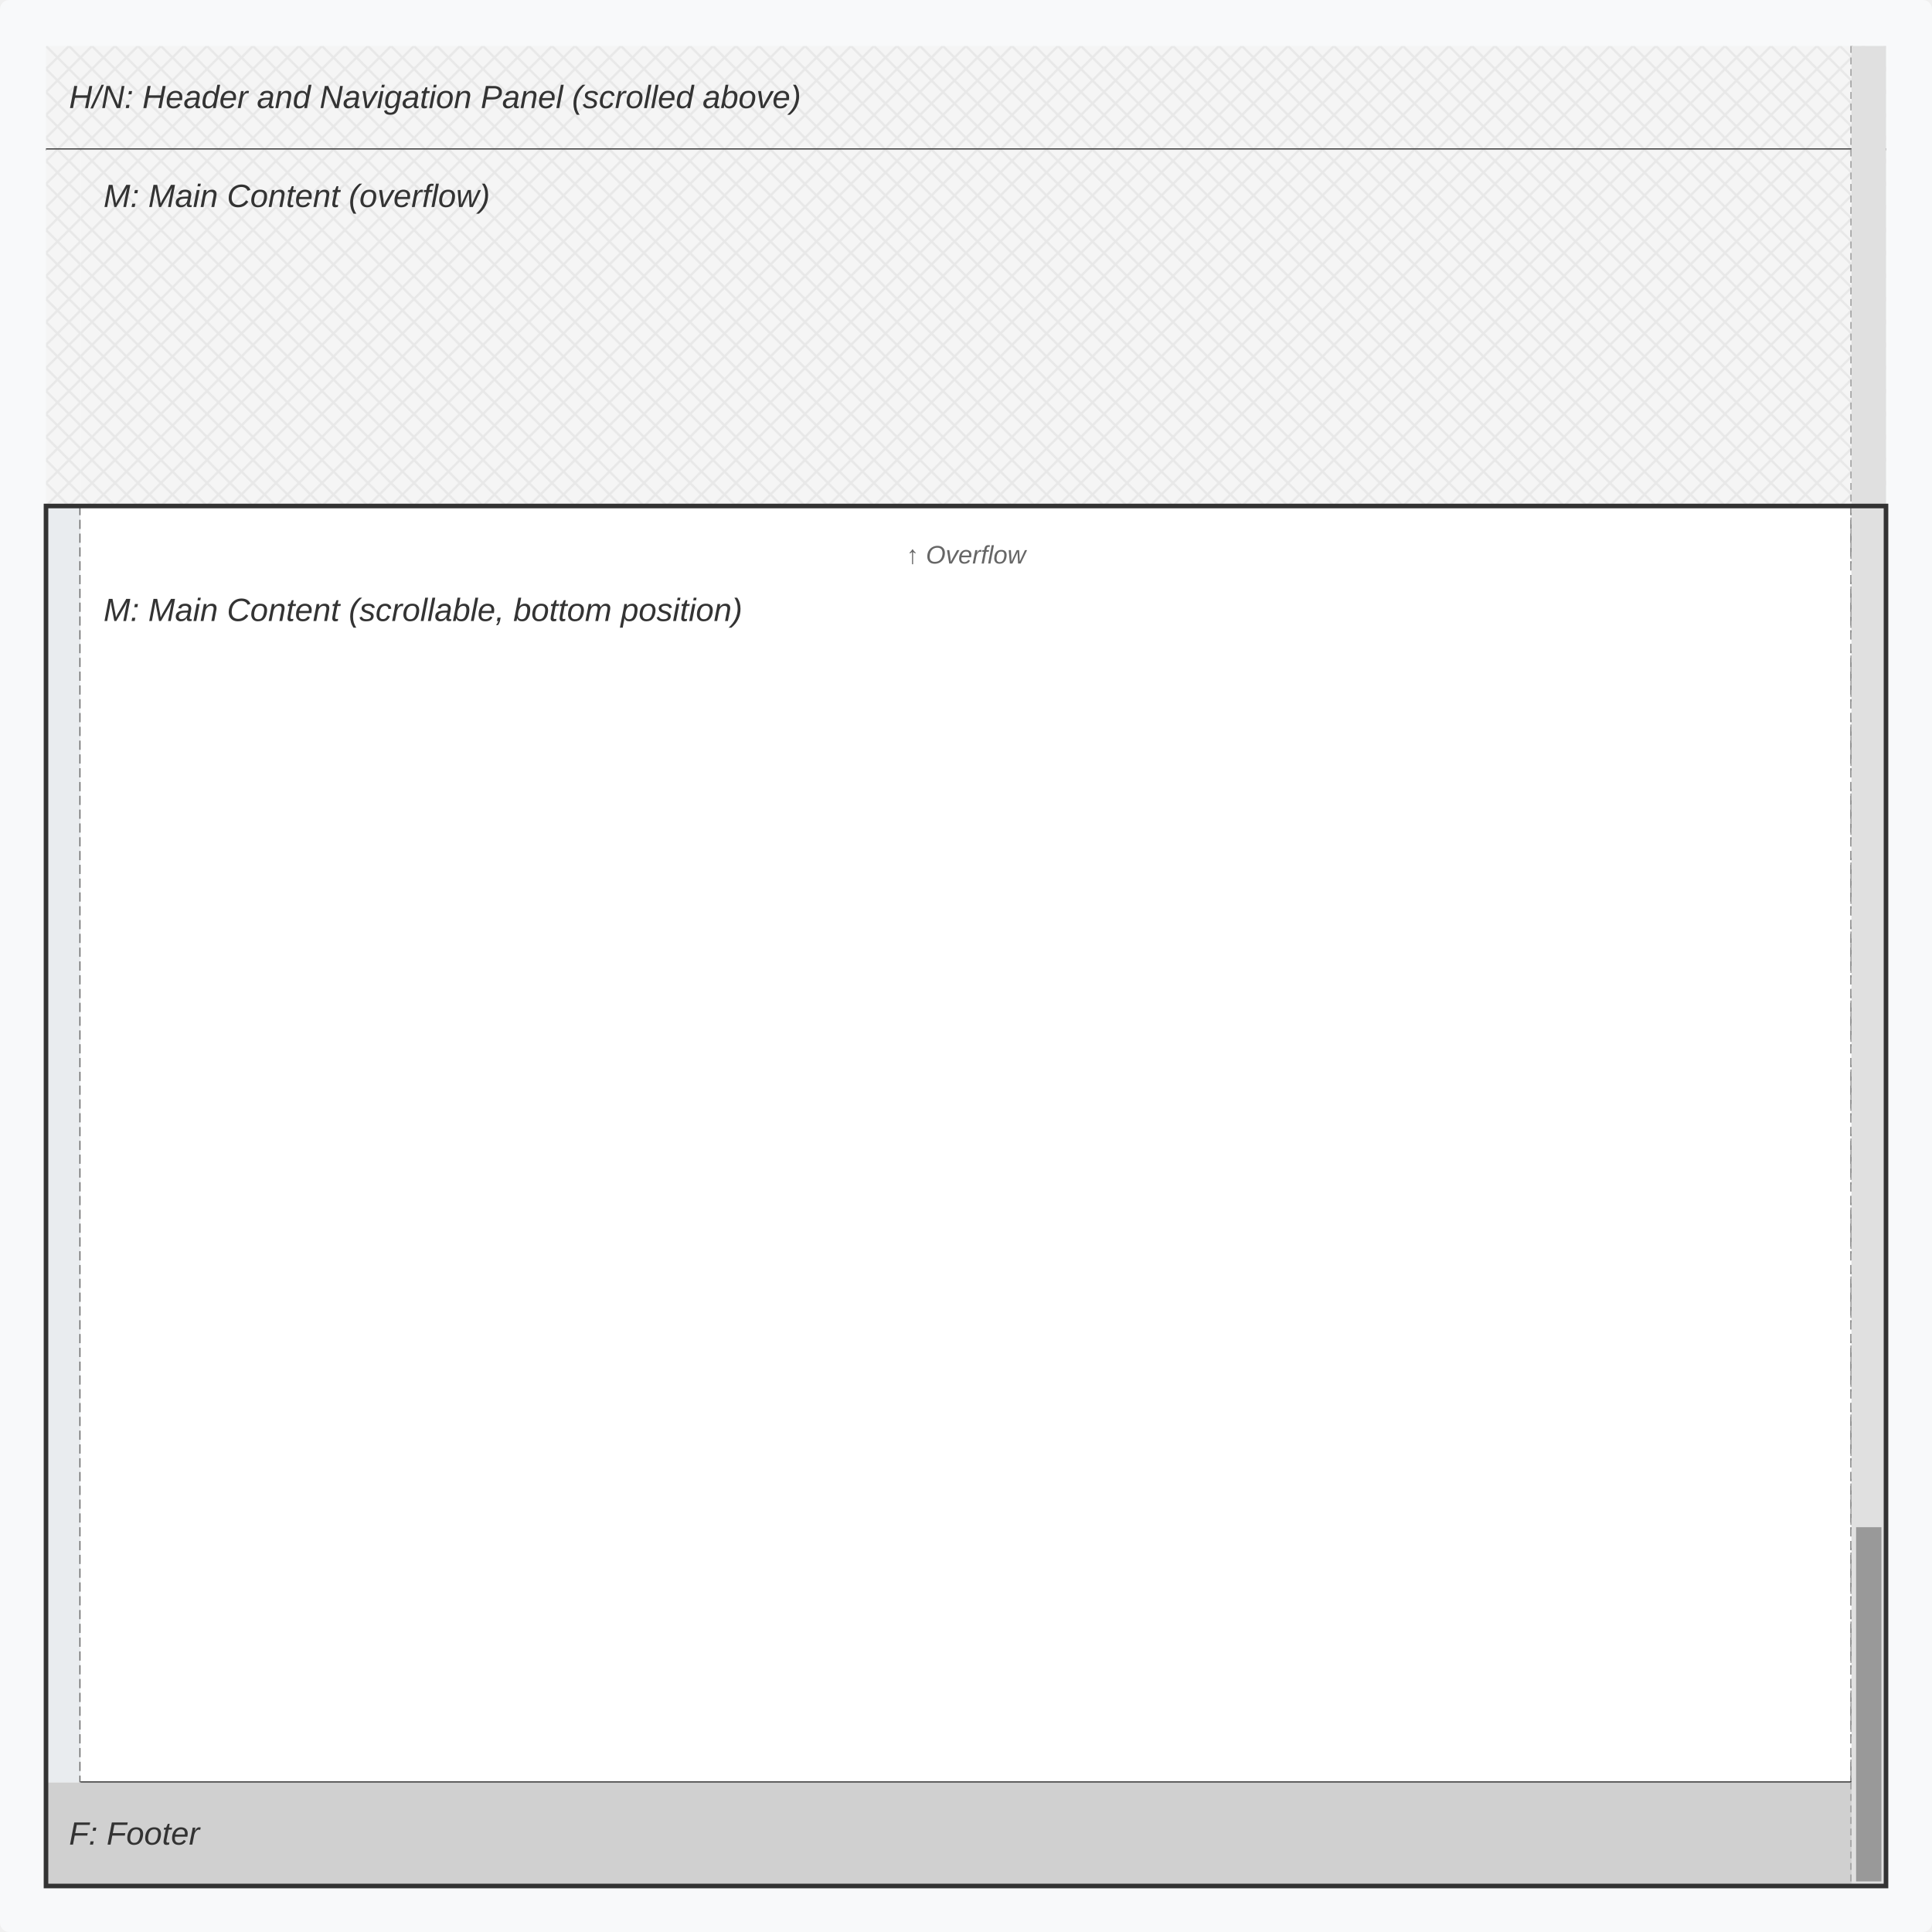
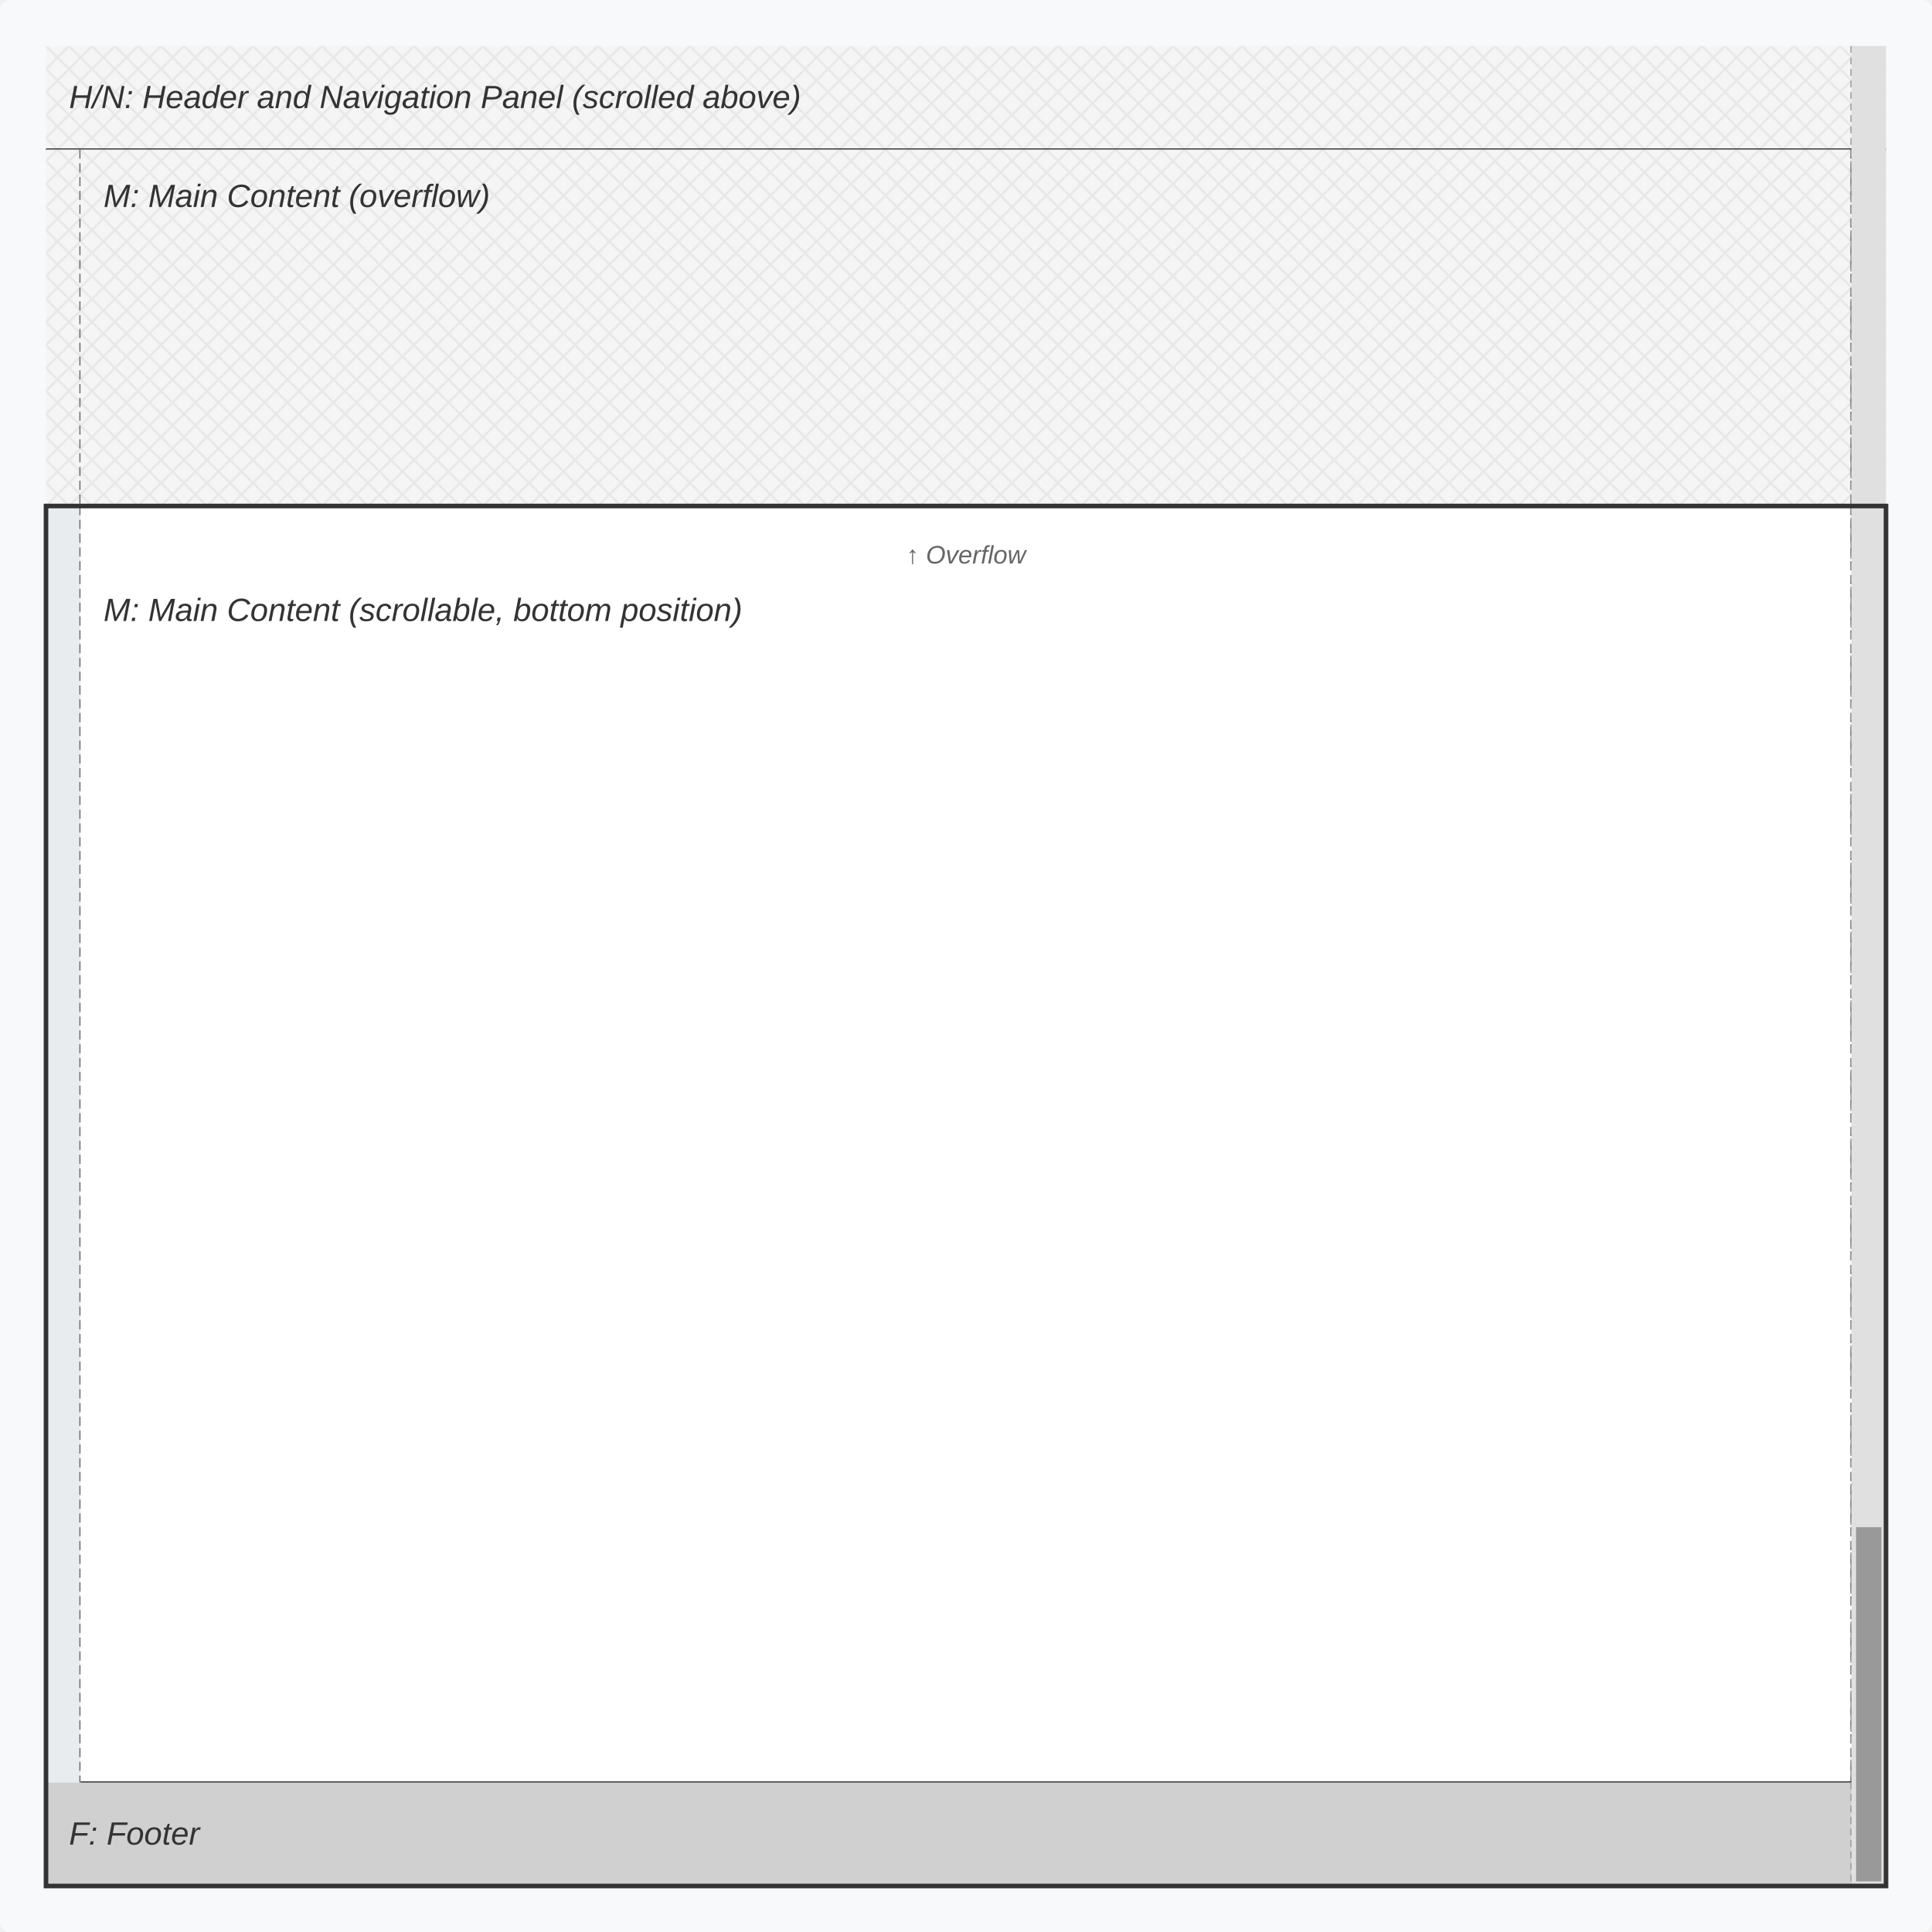
<svg xmlns="http://www.w3.org/2000/svg" viewBox="0 0 840 840" width="840" height="840">
  <defs>
    <style>
      .container-bg { fill: #f8f9fa; }
      .header-nav { fill: #d0d0d0; }
      .content { fill: #ffffff; }
      .footer { fill: #d0d0d0; }
      .gutter { fill: #e9ecef; }
      .overflow-bg { fill: url(#overflowPattern); }
      .main-screen-border { stroke: #333; stroke-width: 2; fill: none; }
      .block-border { stroke: #333; stroke-width: 1; fill: none; }
      .gutter-edge { stroke: #666; stroke-width: 1; stroke-dasharray: 4,2; fill: none; }
      .scrollbar-track { fill: #e0e0e0; }
      .scrollbar-thumb { fill: #999; }
      .scrollbar-border { stroke: #999; stroke-width: 1; stroke-dasharray: 3,2; fill: none; }
      .text { font-family: Arial, sans-serif; font-size: 14px; fill: #333; text-anchor: start; font-style: italic; }
      .text-overflow { font-family: Arial, sans-serif; font-size: 11px; fill: #666; text-anchor: middle; font-style: italic; }
    </style>
    <pattern id="overflowPattern" patternUnits="userSpaceOnUse" width="10" height="10">
      <rect width="10" height="10" fill="#f5f5f5" />
      <path d="M 0,0 L 10,10 M 10,0 L 0,10" stroke="#e8e8e8" stroke-width="1" fill="none" />
    </pattern>
  </defs>
  <rect class="container-bg" x="0" y="0" width="840" height="840" rx="4" />
  <rect class="header-nav overflow-bg" x="20" y="20" width="800" height="45" />
  <line class="block-border" x1="20" y1="65" x2="820" y2="65" />
  <text class="text" x="30" y="47">H/N: Header and Navigation Panel (scrolled above)</text>
  <rect class="gutter overflow-bg" x="20" y="65" width="15" height="155" />
+   <line class="gutter-edge" x1="35" y1="65" x2="35" y2="220" />
  <rect class="content overflow-bg" x="35" y="65" width="770" height="155" />
  <text class="text" x="45" y="90">M: Main Content (overflow)</text>
+   <line class="gutter-edge" x1="805" y1="65" x2="805" y2="220" />
  <rect class="gutter overflow-bg" x="805" y="65" width="15" height="155" />
  <rect class="gutter" x="20" y="220" width="15" height="555" />
  <line class="gutter-edge" x1="35" y1="220" x2="35" y2="775" />
  <rect class="content" x="35" y="220" width="770" height="555" />
  <text class="text-overflow" x="420" y="245">↑ Overflow</text>
  <text class="text" x="45" y="270">M: Main Content (scrollable, bottom position)</text>
  <line class="gutter-edge" x1="805" y1="220" x2="805" y2="775" />
  <rect class="gutter" x="805" y="220" width="15" height="555" />
  <line class="block-border" x1="35" y1="775" x2="805" y2="775" />
  <rect class="footer" x="20" y="775" width="800" height="45" />
  <text class="text" x="30" y="802">F: Footer</text>
  <line class="scrollbar-border" x1="805" y1="20" x2="805" y2="820" />
  <rect fill="#e0e0e0" x="805" y="20" width="15" height="800" />
  <rect class="scrollbar-thumb" x="807" y="664" width="11" height="154" />
  <rect class="main-screen-border" x="20" y="220" width="800" height="600" />
</svg>
